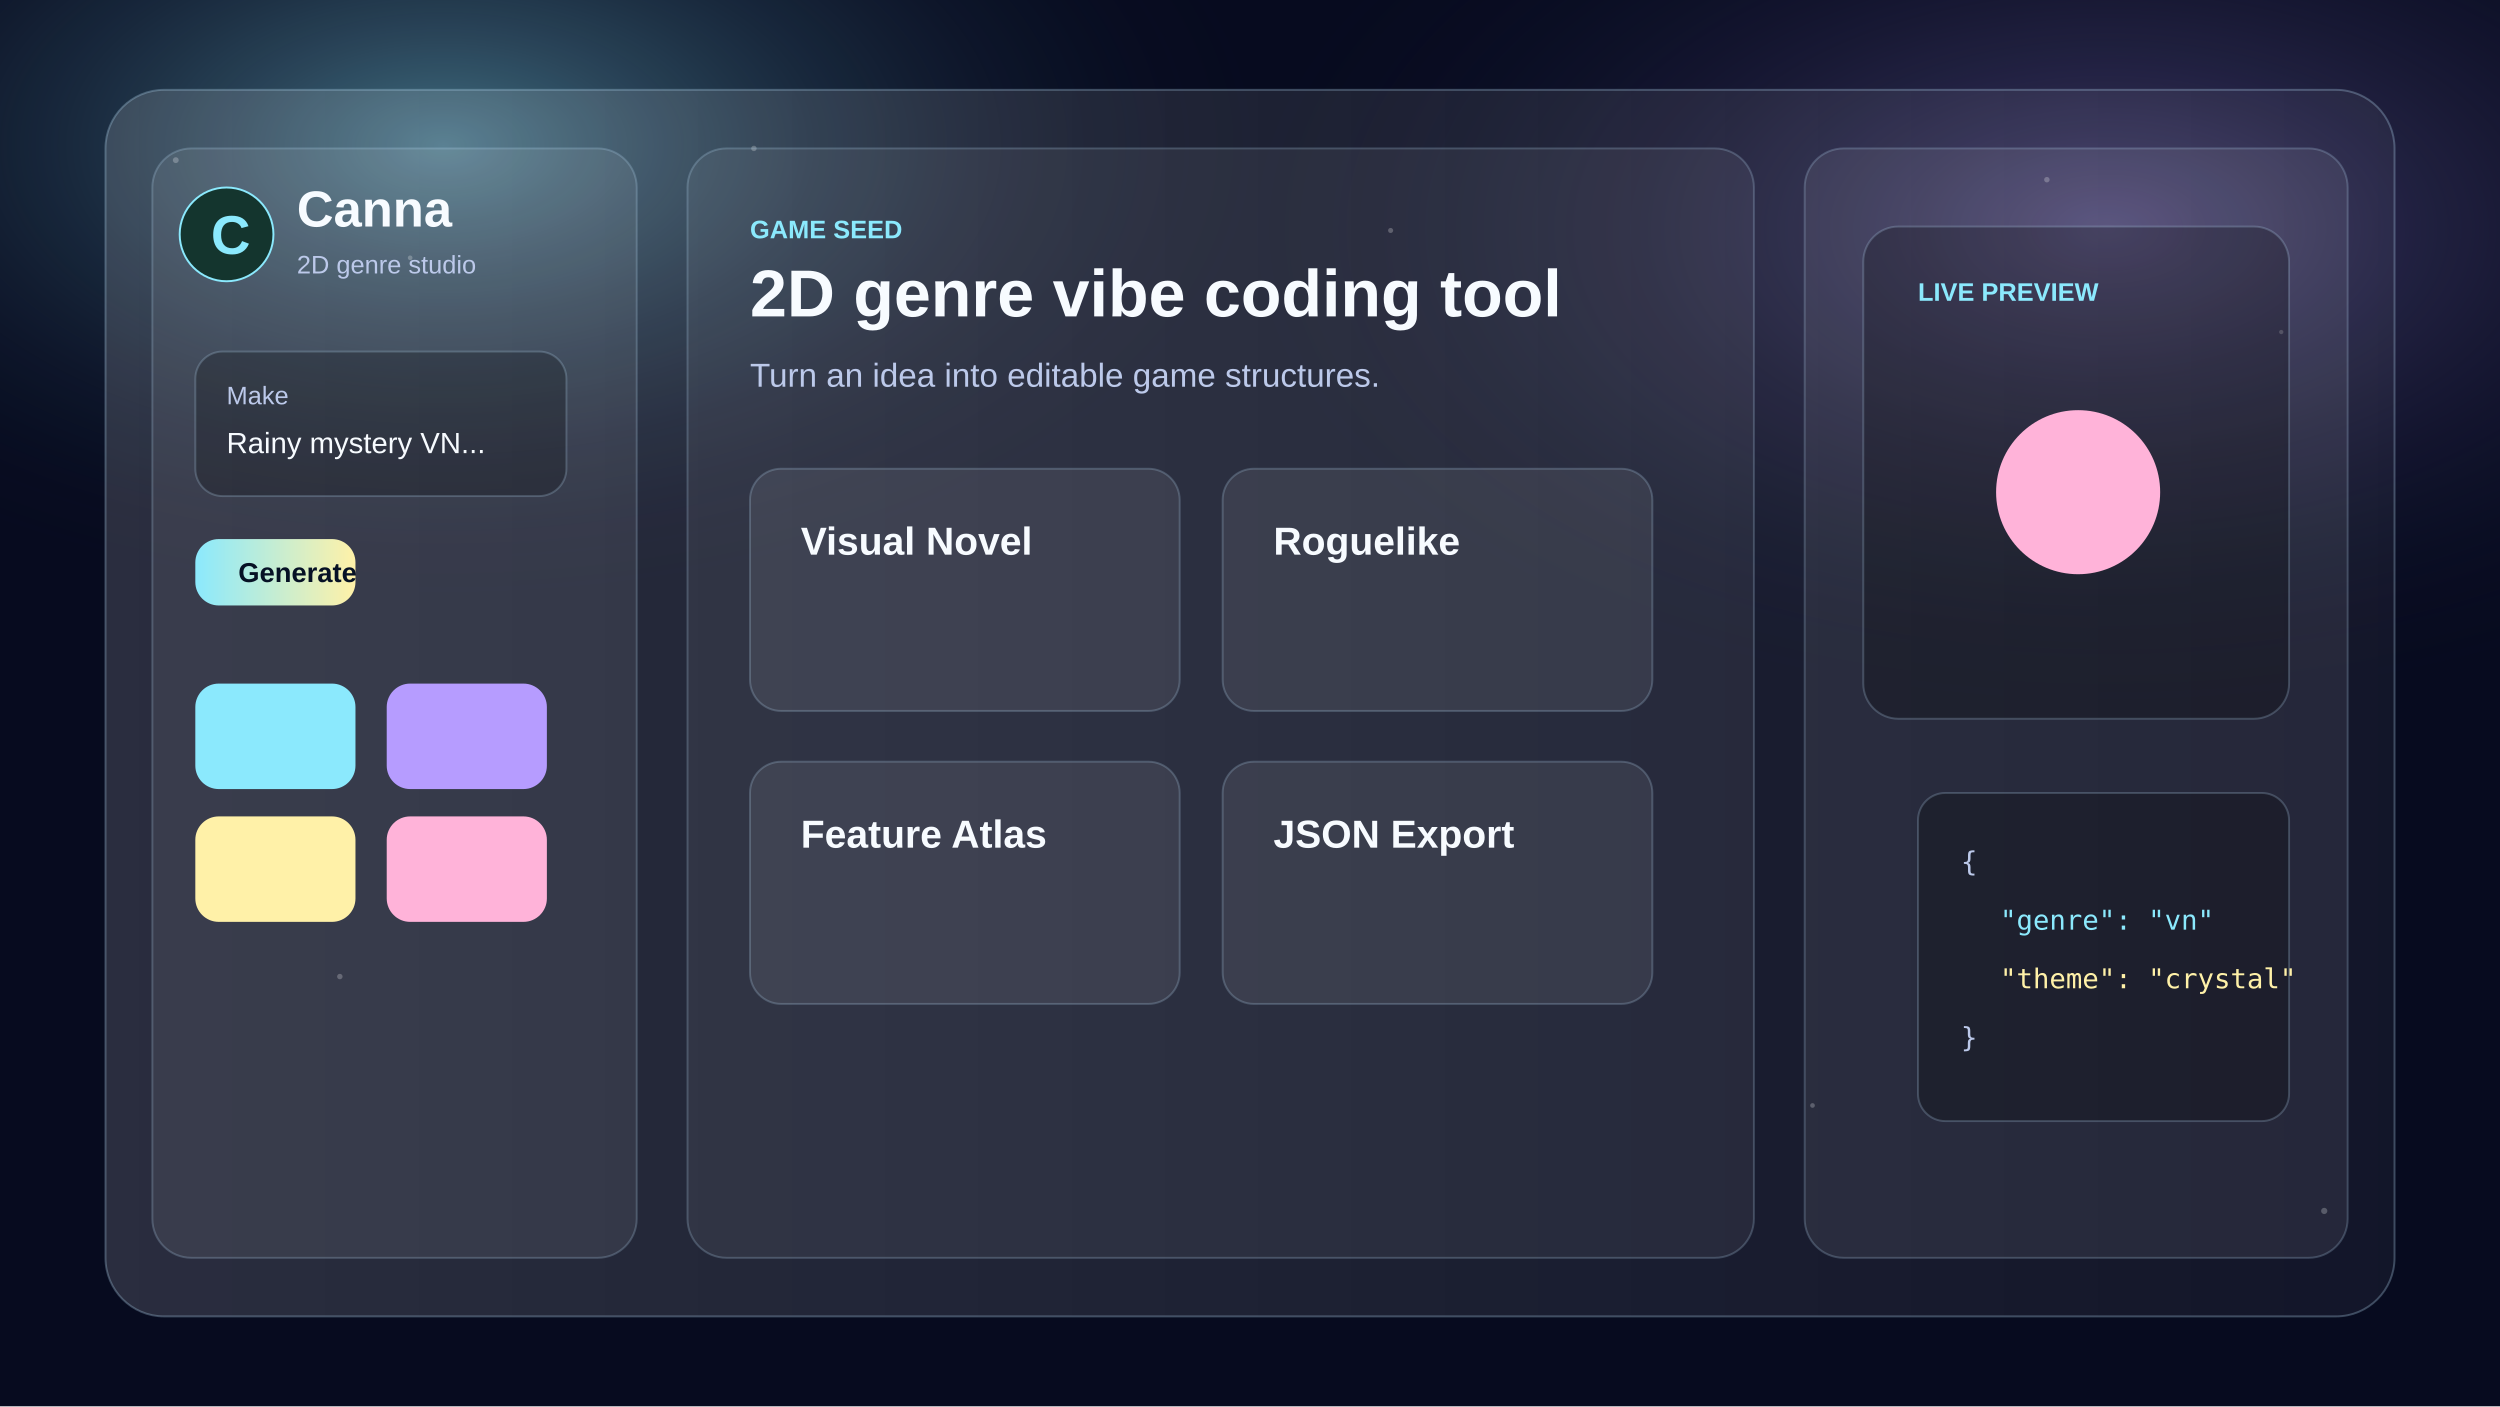
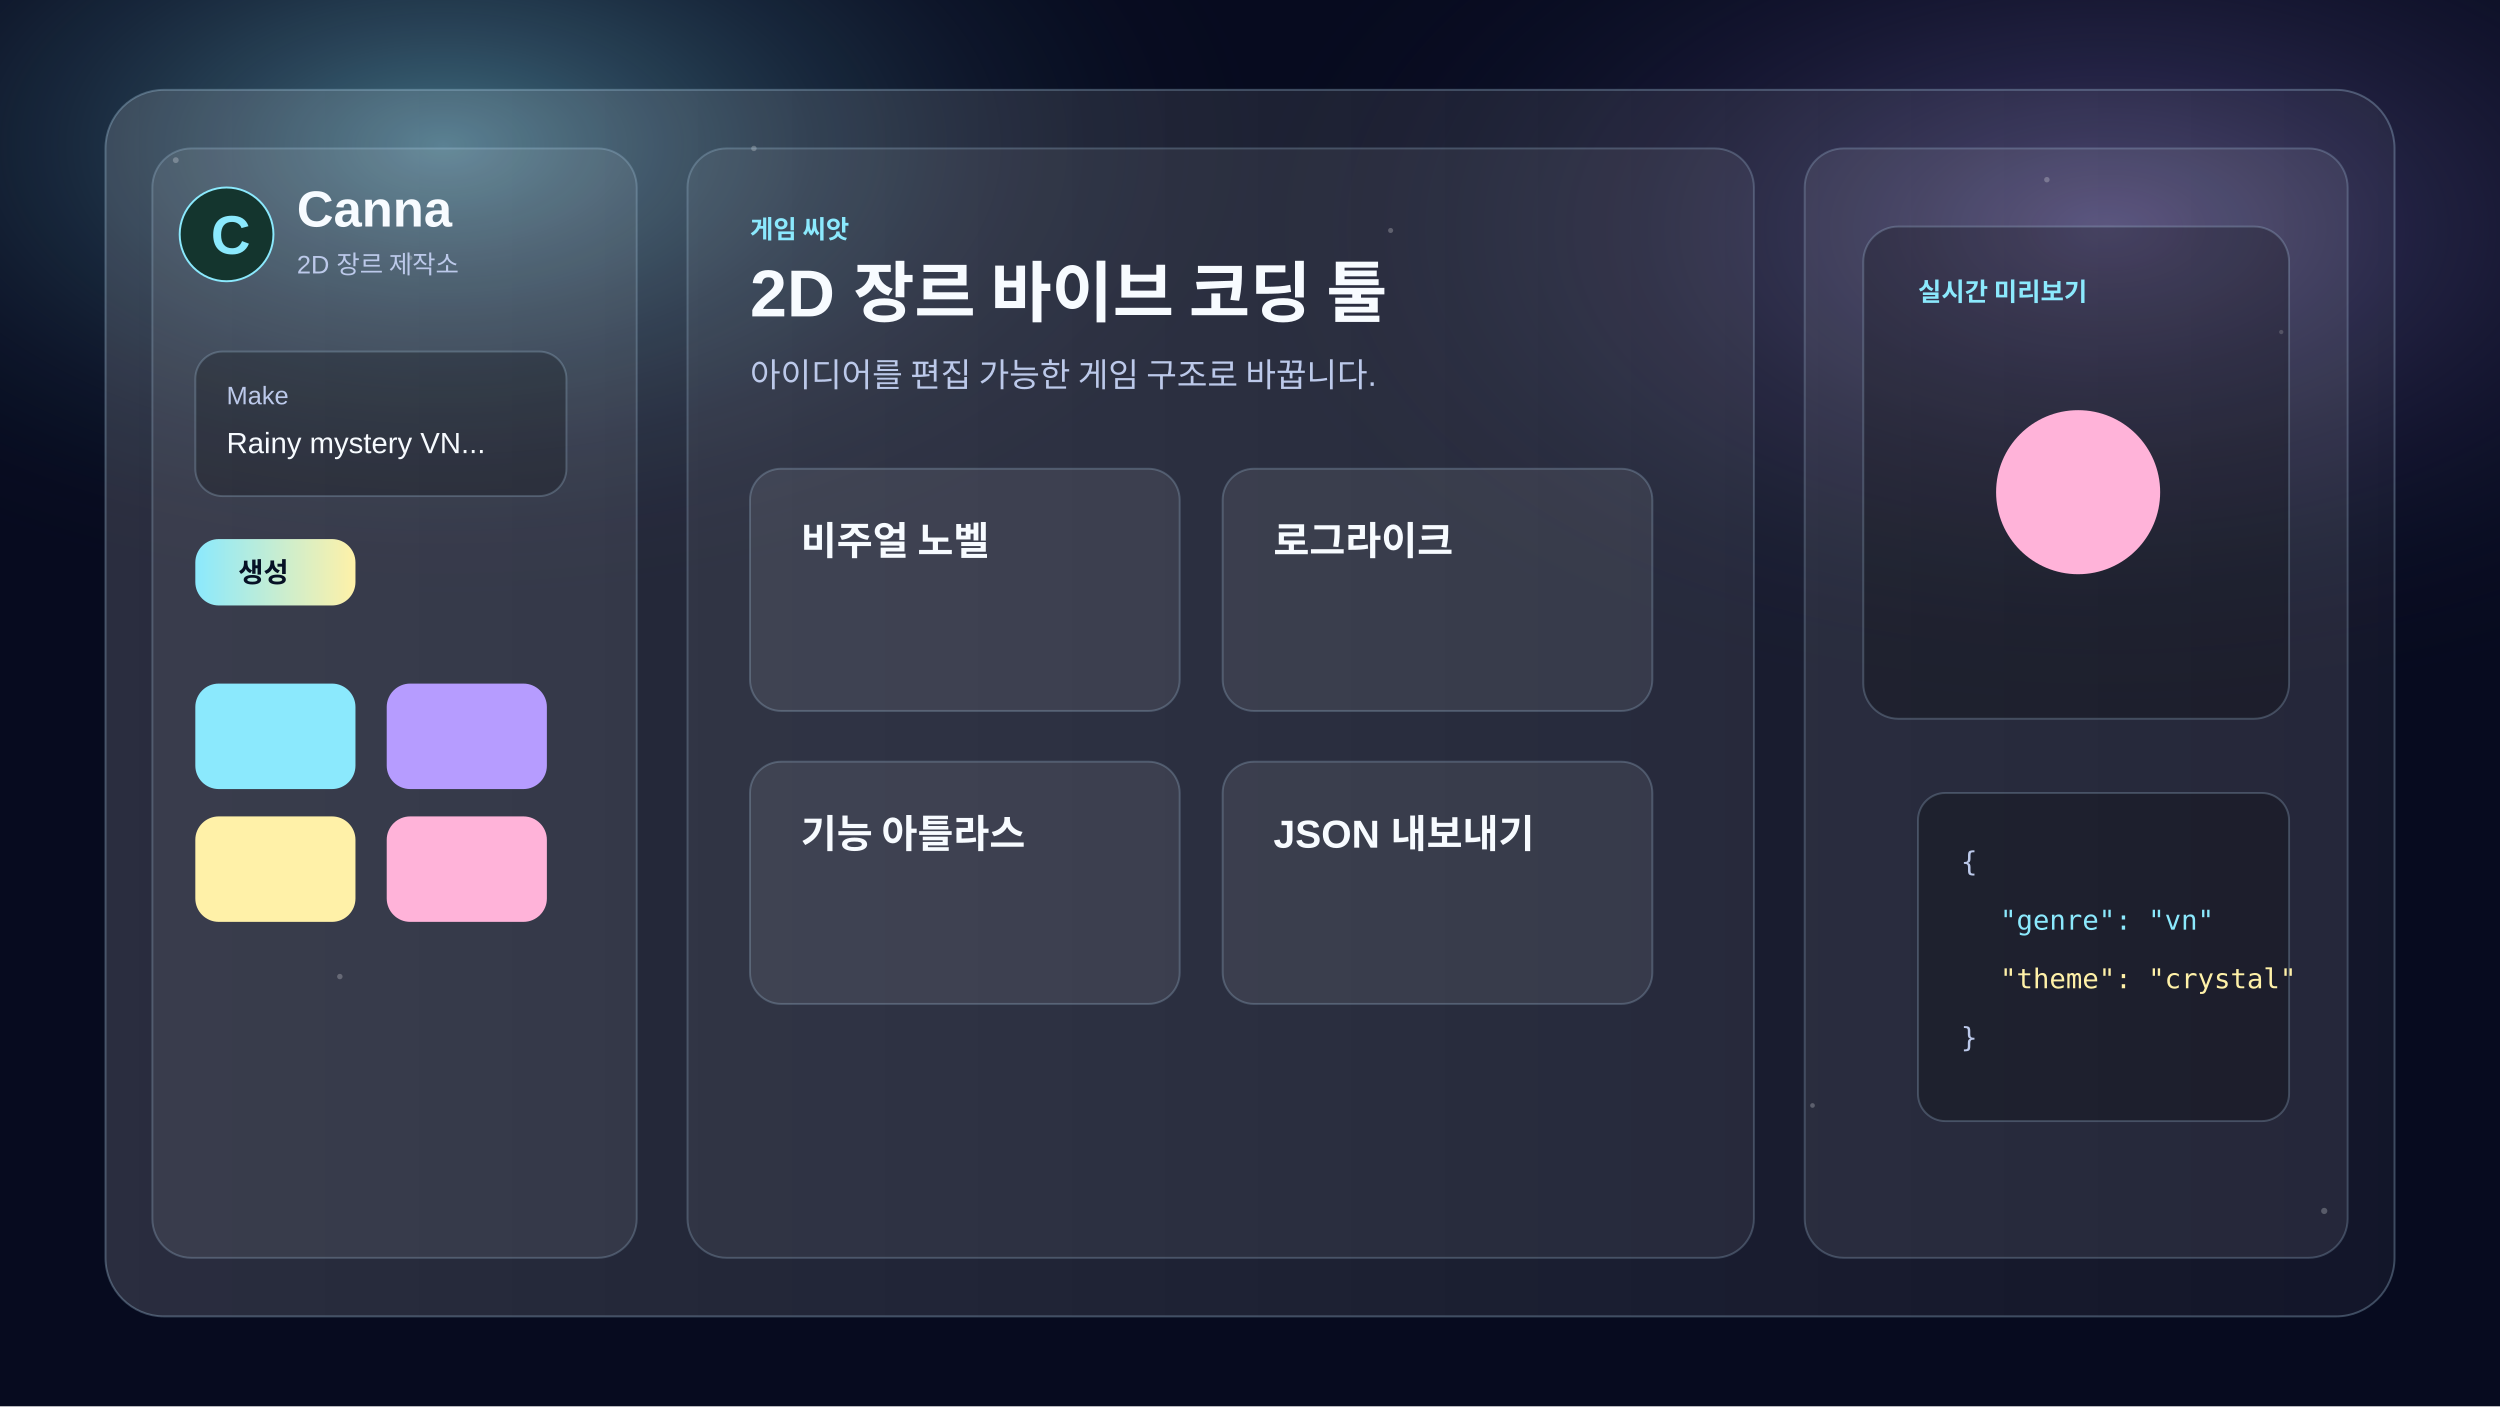
- <svg xmlns="http://www.w3.org/2000/svg" width="1280" height="720" viewBox="0 0 1280 720" role="img" aria-label="Canna Studio preview">
+ <svg xmlns="http://www.w3.org/2000/svg" width="1280" height="720" viewBox="0 0 1280 720" role="img" aria-label="Canna Studio 미리보기">
  <defs>
    <radialGradient id="a" cx="18%" cy="10%" r="55%">
      <stop offset="0" stop-color="#8be9fd" stop-opacity=".45" />
      <stop offset=".6" stop-color="#070b1f" stop-opacity="0" />
    </radialGradient>
    <radialGradient id="b" cx="84%" cy="16%" r="50%">
      <stop offset="0" stop-color="#b69cff" stop-opacity=".35" />
      <stop offset=".7" stop-color="#070b1f" stop-opacity="0" />
    </radialGradient>
    <linearGradient id="glass" x1="0" x2="1">
      <stop offset="0" stop-color="#ffffff" stop-opacity=".14" />
      <stop offset="1" stop-color="#ffffff" stop-opacity=".045" />
    </linearGradient>
    <linearGradient id="button" x1="0" x2="1">
      <stop offset="0" stop-color="#8be9fd" />
      <stop offset="1" stop-color="#fff1a8" />
    </linearGradient>
  </defs>
  <rect width="1280" height="720" fill="#070b1f" />
  <rect width="1280" height="720" fill="url(#a)" />
  <rect width="1280" height="720" fill="url(#b)" />
  <g opacity=".24" fill="#fff">
    <circle cx="90" cy="82" r="1.5" />
    <circle cx="210" cy="132" r="1.2" />
    <circle cx="386" cy="76" r="1.4" />
    <circle cx="712" cy="118" r="1.3" />
    <circle cx="1048" cy="92" r="1.4" />
    <circle cx="1168" cy="170" r="1.1" />
    <circle cx="174" cy="500" r="1.4" />
    <circle cx="928" cy="566" r="1.2" />
    <circle cx="1190" cy="620" r="1.6" />
  </g>
  <rect x="54" y="46" width="1172" height="628" rx="30" fill="url(#glass)" stroke="rgba(191,229,255,.28)" />
  <rect x="78" y="76" width="248" height="568" rx="20" fill="rgba(255,255,255,.075)" stroke="rgba(191,229,255,.22)" />
  <rect x="352" y="76" width="546" height="568" rx="20" fill="rgba(255,255,255,.06)" stroke="rgba(191,229,255,.22)" />
  <rect x="924" y="76" width="278" height="568" rx="20" fill="rgba(255,255,255,.075)" stroke="rgba(191,229,255,.22)" />
  <circle cx="116" cy="120" r="24" fill="#14352e" stroke="#8be9fd" />
  <text x="108" y="130" fill="#8be9fd" font-family="Arial, sans-serif" font-size="28" font-weight="700">C</text>
  <text x="152" y="116" fill="#f7fbff" font-family="Arial, sans-serif" font-size="26" font-weight="800">Canna</text>
-   <text x="152" y="140" fill="#bcc9ea" font-family="Arial, sans-serif" font-size="13">2D genre studio</text>
+   <text x="152" y="140" fill="#bcc9ea" font-family="Arial, sans-serif" font-size="13">2D 장르 제작소</text>
  <rect x="100" y="180" width="190" height="74" rx="14" fill="rgba(0,0,0,.22)" stroke="rgba(191,229,255,.22)" />
  <text x="116" y="207" fill="#bcc9ea" font-family="Arial, sans-serif" font-size="13">Make</text>
  <text x="116" y="232" fill="#f7fbff" font-family="Arial, sans-serif" font-size="15">Rainy mystery VN...</text>
  <rect x="100" y="276" width="82" height="34" rx="12" fill="url(#button)" />
-   <text x="122" y="298" fill="#061125" font-family="Arial, sans-serif" font-size="14" font-weight="700">Generate</text>
+   <text x="122" y="298" fill="#061125" font-family="Arial, sans-serif" font-size="14" font-weight="700">생성</text>
  <g>
    <rect x="100" y="350" width="82" height="54" rx="12" fill="#8be9fd" />
    <rect x="198" y="350" width="82" height="54" rx="12" fill="#b69cff" />
    <rect x="100" y="418" width="82" height="54" rx="12" fill="#fff1a8" />
    <rect x="198" y="418" width="82" height="54" rx="12" fill="#ffb3d9" />
  </g>
-   <text x="384" y="122" fill="#8be9fd" font-family="Arial, sans-serif" font-size="13" font-weight="700">GAME SEED</text>
-   <text x="384" y="162" fill="#f7fbff" font-family="Arial, sans-serif" font-size="34" font-weight="800">2D genre vibe coding tool</text>
-   <text x="384" y="198" fill="#bcc9ea" font-family="Arial, sans-serif" font-size="17">Turn an idea into editable game structures.</text>
+   <text x="384" y="122" fill="#8be9fd" font-family="Arial, sans-serif" font-size="13" font-weight="700">게임 씨앗</text>
+   <text x="384" y="162" fill="#f7fbff" font-family="Arial, sans-serif" font-size="34" font-weight="800">2D 장르 바이브 코딩 툴</text>
+   <text x="384" y="198" fill="#bcc9ea" font-family="Arial, sans-serif" font-size="17">아이디어를 편집 가능한 게임 구조로 바꿉니다.</text>
  <g fill="rgba(255,255,255,.075)" stroke="rgba(191,229,255,.22)">
    <rect x="384" y="240" width="220" height="124" rx="16" />
    <rect x="626" y="240" width="220" height="124" rx="16" />
    <rect x="384" y="390" width="220" height="124" rx="16" />
    <rect x="626" y="390" width="220" height="124" rx="16" />
  </g>
-   <text x="410" y="284" fill="#f7fbff" font-family="Arial, sans-serif" font-size="20" font-weight="700">Visual Novel</text>
-   <text x="652" y="284" fill="#f7fbff" font-family="Arial, sans-serif" font-size="20" font-weight="700">Roguelike</text>
-   <text x="410" y="434" fill="#f7fbff" font-family="Arial, sans-serif" font-size="20" font-weight="700">Feature Atlas</text>
-   <text x="652" y="434" fill="#f7fbff" font-family="Arial, sans-serif" font-size="20" font-weight="700">JSON Export</text>
+   <text x="410" y="284" fill="#f7fbff" font-family="Arial, sans-serif" font-size="20" font-weight="700">비주얼 노벨</text>
+   <text x="652" y="284" fill="#f7fbff" font-family="Arial, sans-serif" font-size="20" font-weight="700">로그라이크</text>
+   <text x="410" y="434" fill="#f7fbff" font-family="Arial, sans-serif" font-size="20" font-weight="700">기능 아틀라스</text>
+   <text x="652" y="434" fill="#f7fbff" font-family="Arial, sans-serif" font-size="20" font-weight="700">JSON 내보내기</text>
  <rect x="954" y="116" width="218" height="252" rx="18" fill="rgba(0,0,0,.24)" stroke="rgba(191,229,255,.22)" />
-   <text x="982" y="154" fill="#8be9fd" font-family="Arial, sans-serif" font-size="13" font-weight="700">LIVE PREVIEW</text>
+   <text x="982" y="154" fill="#8be9fd" font-family="Arial, sans-serif" font-size="13" font-weight="700">실시간 미리보기</text>
  <circle cx="1064" cy="252" r="42" fill="#ffb3d9" />
  <rect x="982" y="406" width="190" height="168" rx="14" fill="rgba(0,0,0,.24)" stroke="rgba(191,229,255,.22)" />
  <text x="1004" y="446" fill="#bcc9ea" font-family="monospace" font-size="14">{</text>
  <text x="1024" y="476" fill="#8be9fd" font-family="monospace" font-size="14">"genre": "vn"</text>
  <text x="1024" y="506" fill="#fff1a8" font-family="monospace" font-size="14">"theme": "crystal"</text>
  <text x="1004" y="536" fill="#bcc9ea" font-family="monospace" font-size="14">}</text>
</svg>
